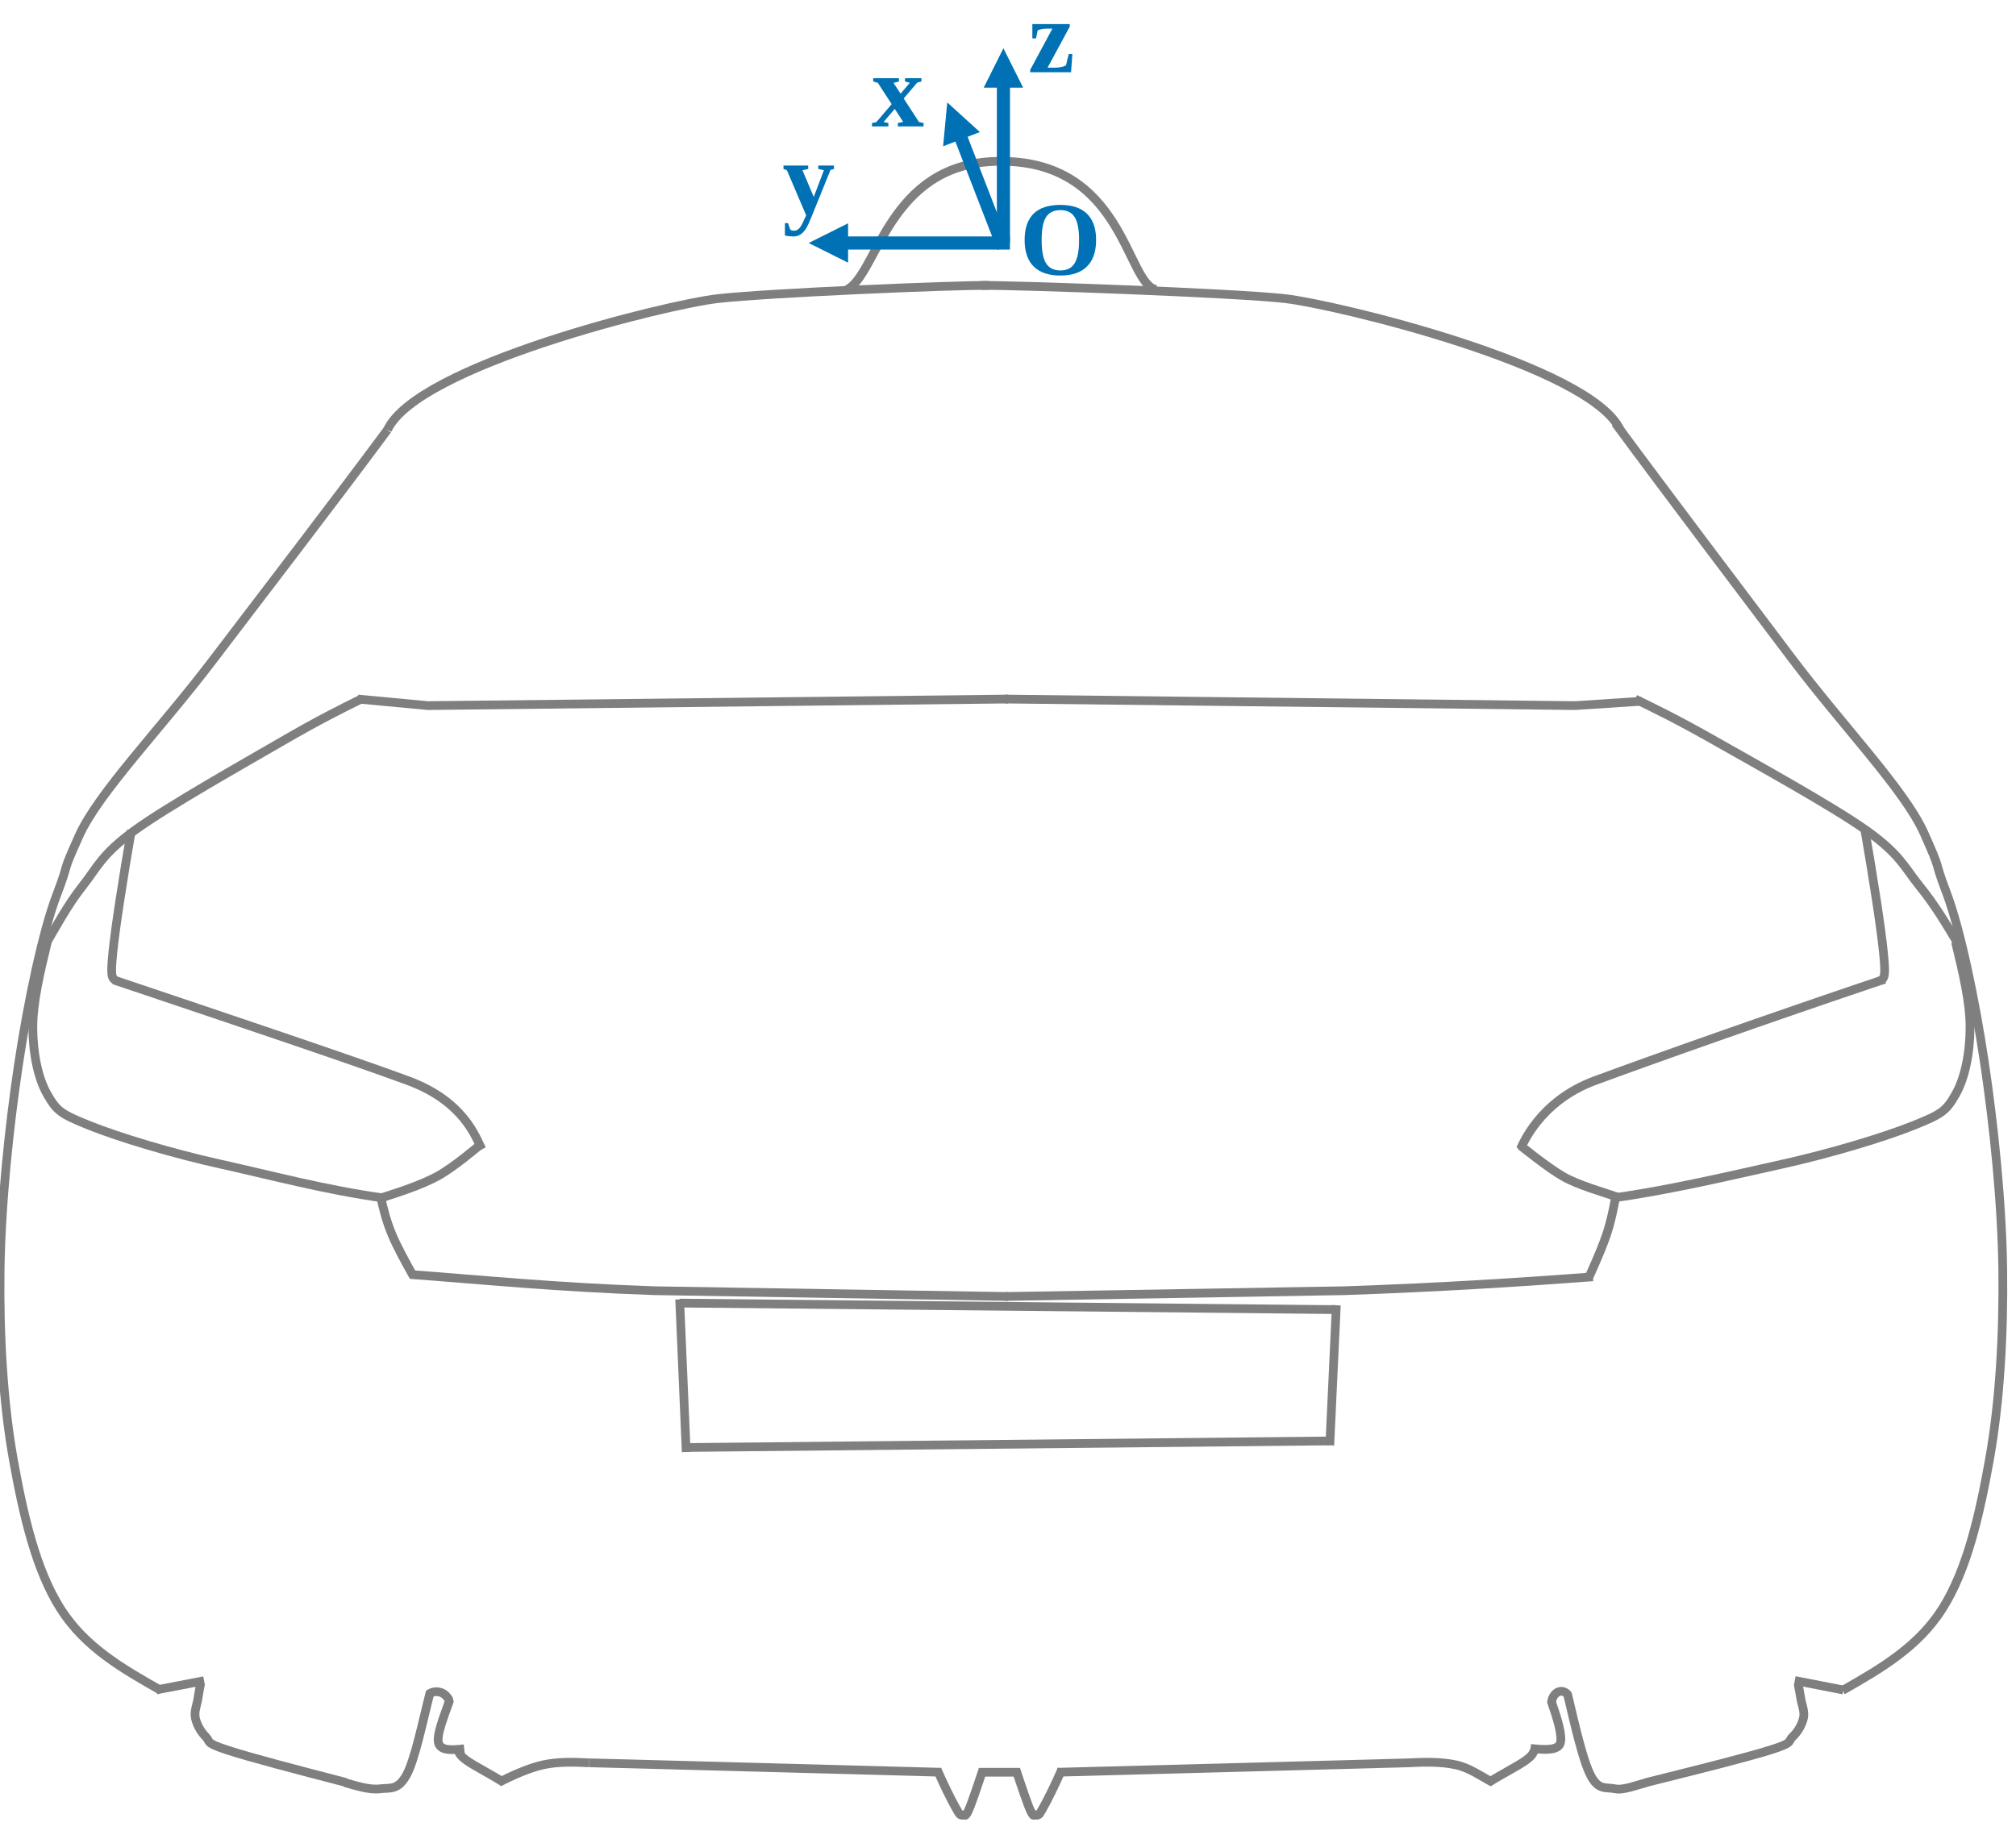
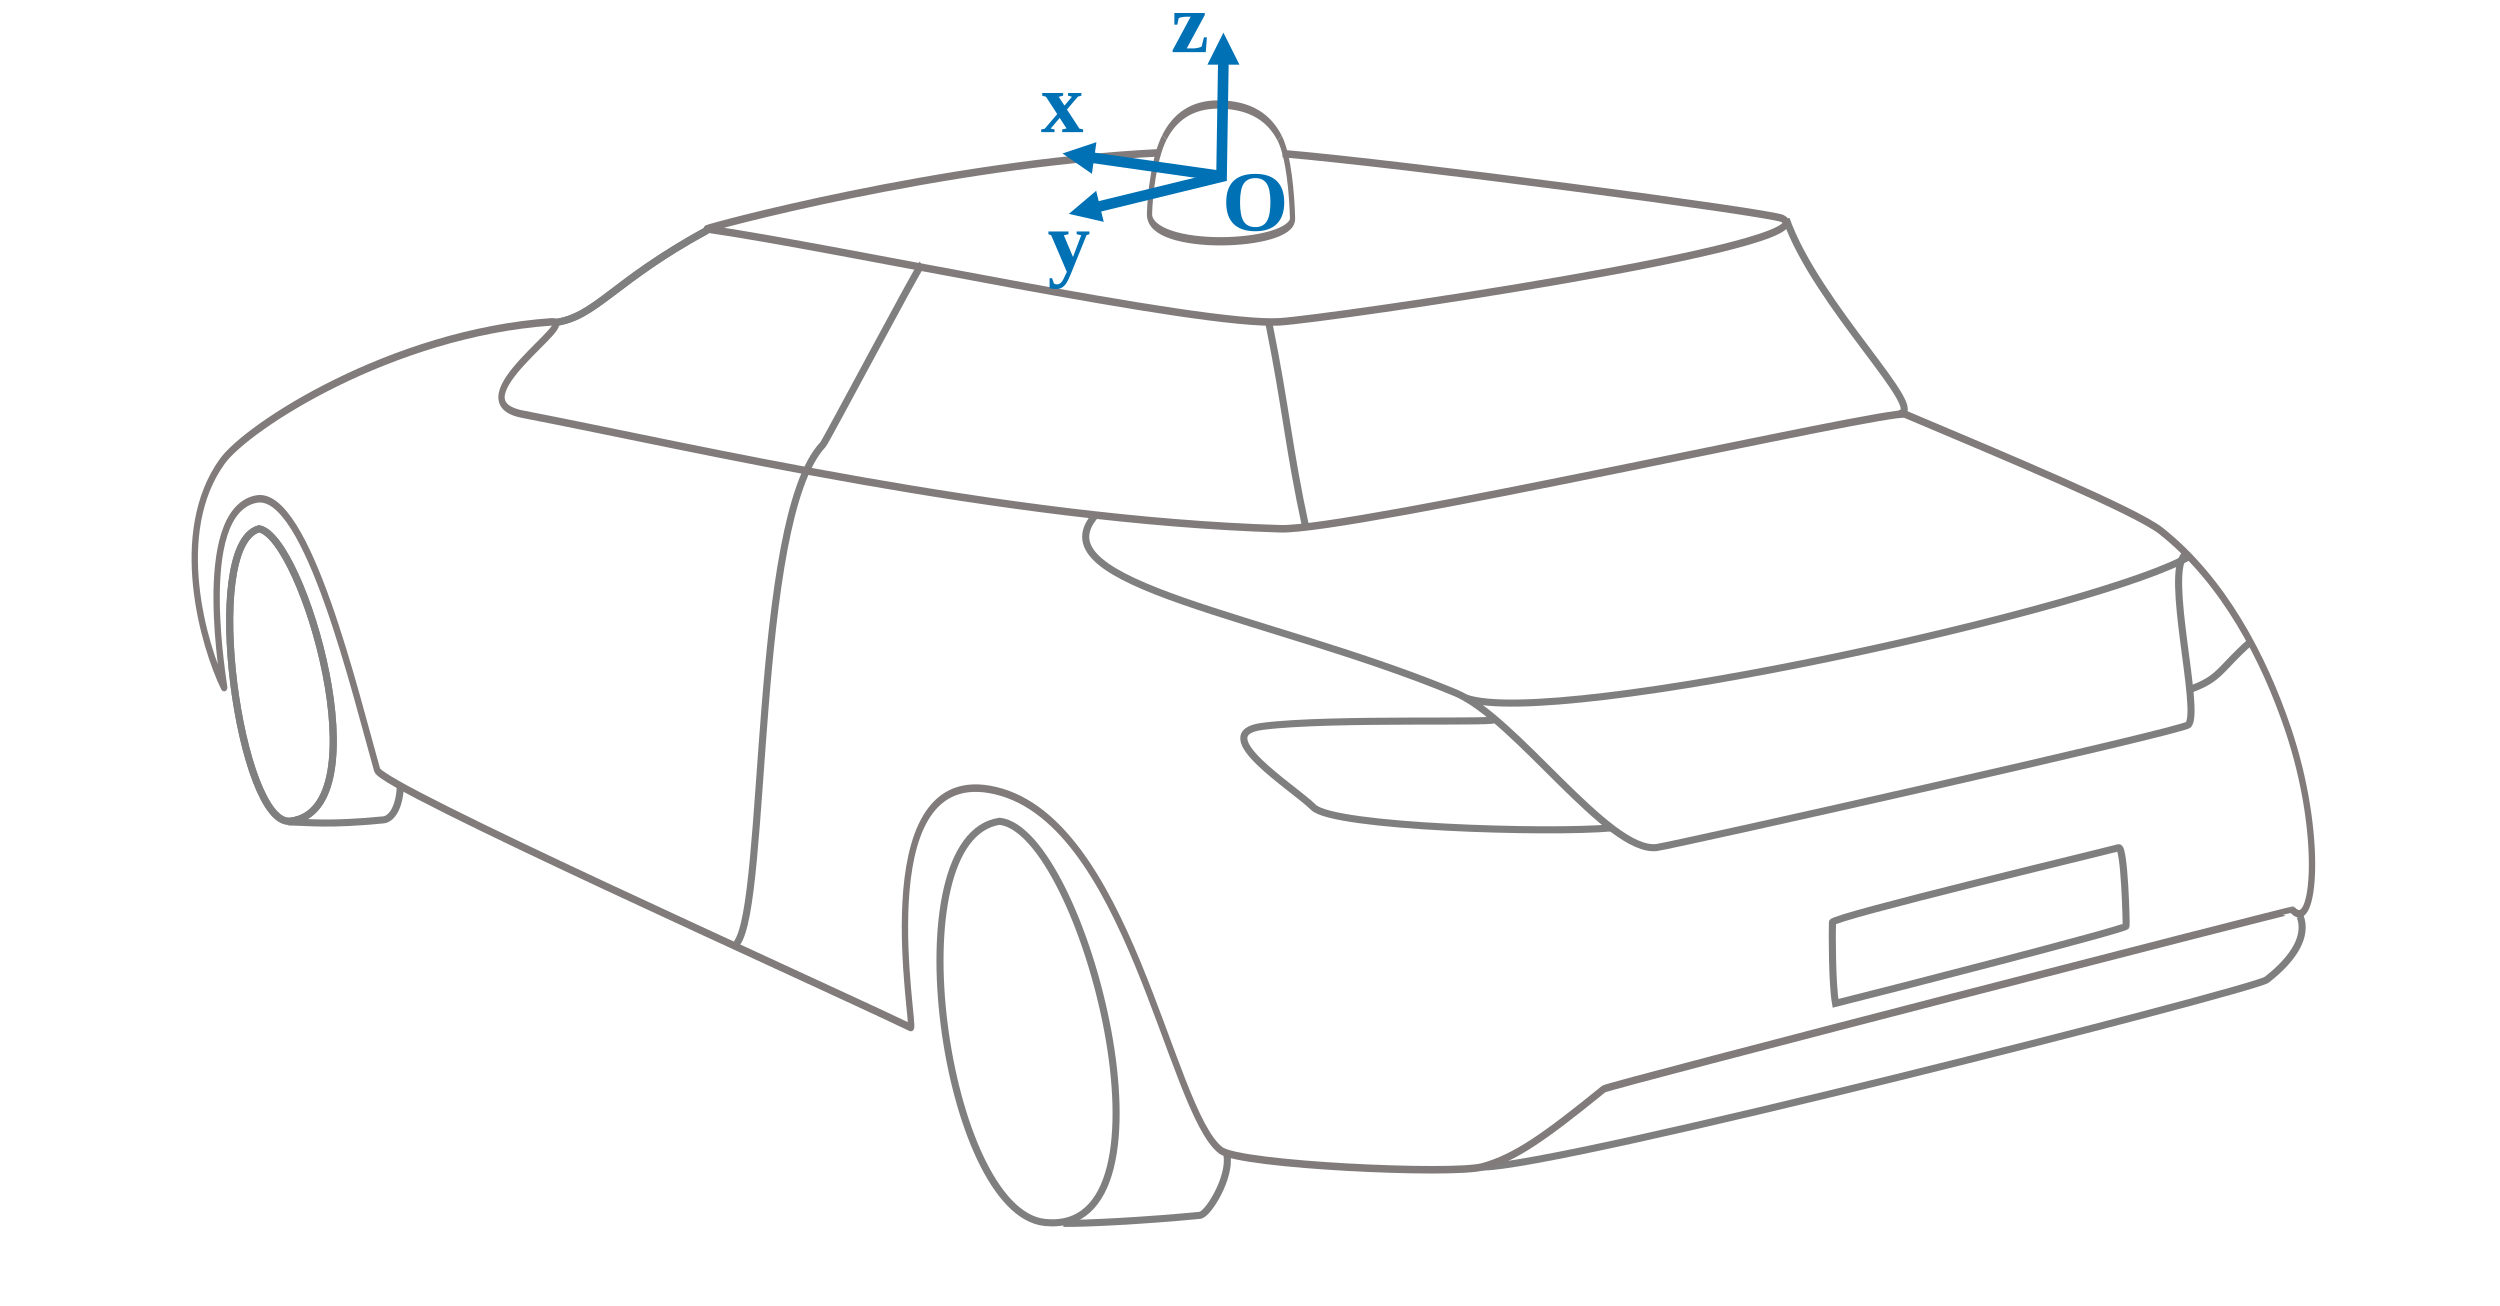
- <svg xmlns="http://www.w3.org/2000/svg" width="100%" height="100%" viewBox="0 0 307 280" version="1.1" xml:space="preserve" style="fill-rule:evenodd;clip-rule:evenodd;stroke-miterlimit:8;">
-   <g transform="matrix(1,0,0,1.08527,-420,-268.062)">
-     <g transform="matrix(1,0,0,0.921429,-1.49985,37.8136)">
-       <path d="M445.994,484.5C440.243,481.233 434.491,477.967 430.747,472.1C427.002,466.233 425.062,457.9 423.524,449.3C421.986,440.7 421.384,430.533 421.518,420.5C421.652,410.467 422.889,398.633 424.327,389.1C425.764,379.567 428.005,368.9 430.145,363.3C432.285,357.7 430.613,360.833 433.555,354.3C436.498,347.767 445.994,338 453.818,327.7C461.642,317.4 471.74,304.3 480.5,292.5" style="fill:none;stroke:rgb(127,127,127);stroke-width:1.33px;" />
+ <svg xmlns="http://www.w3.org/2000/svg" width="100%" height="100%" viewBox="0 0 469 245" version="1.1" xml:space="preserve" style="fill-rule:evenodd;clip-rule:evenodd;stroke-miterlimit:8;">
+   <g transform="matrix(1,0,0,1,-540,-350)">
+     <g transform="matrix(1,0,0,1,-1.13687e-13,35.6323)">
+       <g id="arrow-black">
+             </g>
+       <g transform="matrix(1,0,0,1,120,67.3677)">
+         <path d="M523.881,307.549C531.829,306.563 534.301,300.155 552.584,290.264" style="fill:none;stroke:rgb(127,127,127);stroke-width:1.33px;" />
+       </g>
+       <g transform="matrix(1,0,0,1,120,67.3677)">
+         <path d="M523.881,307.549C531.829,306.563 535.237,299.583 553.52,289.692" style="fill:none;stroke:rgb(127,127,127);stroke-width:1.33px;" />
+       </g>
+       <g transform="matrix(1,0,0,1,120,67.3677)">
+         <path d="M665.002,346.132C661.697,330.923 661.331,323.868 658.028,307.549" style="fill:none;stroke:rgb(127,127,127);stroke-width:1.33px;" />
+       </g>
+       <g transform="matrix(1,0,0,1,231.46,197.642)">
+         <path d="M586.524,335.658C600.358,335.875 731.416,302.361 733.768,300.531C739.058,296.415 741.388,292.25 740.059,288.664" style="fill:none;stroke:rgb(127,127,127);stroke-width:1.33px;" />
+       </g>
+       <g transform="matrix(1,0,0,1,231.46,197.642)">
+         <path d="M446.716,293.754C452.584,286.544 449.688,214.196 462.929,200.13C463.474,199.55 480.833,166.74 481.439,166.362" style="fill:none;stroke:rgb(127,127,127);stroke-width:1.33px;" />
+       </g>
+       <g transform="matrix(1,0,0,1,231.46,197.642)">
+         <path d="M718.405,220.842C714.656,224.163 721.384,249.969 719.089,252.684C718.091,253.865 622.027,275.406 619.317,275.724C610.235,276.789 592.829,251.356 581.54,246.679C546.476,232.15 502.789,226.402 514.011,213.418" style="fill:none;stroke:rgb(127,127,127);stroke-width:1.33px;" />
+       </g>
+       <g transform="matrix(1,0,0,1,231.46,197.642)">
+         <path d="M583.506,247.666C600.464,253.616 704.289,230.464 719.579,220.91" style="fill:none;stroke:rgb(127,127,127);stroke-width:1.33px;" />
+       </g>
+       <g transform="matrix(1,0,0,1,231.46,197.642)">
+         <path d="M652.883,304.953C652.231,301.341 652.242,291.75 652.307,289.749C652.34,288.721 703.106,276.55 705.987,275.757C707.104,275.449 707.469,290.265 707.397,290.469C707.183,291.077 662.076,302.671 652.883,304.953Z" style="fill:none;stroke:rgb(127,127,127);stroke-width:1.33px;" />
+       </g>
+       <g transform="matrix(1,0,0,1,231.46,197.642)">
+         <path d="M730.547,237.283C725.042,242.155 725.089,243.997 719.579,245.985" style="fill:none;stroke:rgb(127,127,127);stroke-width:1.33px;" />
+       </g>
+       <g transform="matrix(1,0,0,1,231.46,197.642)">
+         <path d="M588.387,251.594C592.862,252.505 558.279,251.309 545.35,252.994C534.808,254.368 551.294,264.525 554.937,268.177C558.657,271.906 599.189,273.087 610.827,272.039" style="fill:none;stroke:rgb(127,127,127);stroke-width:1.33px;" />
+       </g>
+       <g transform="matrix(1,0,0,1,231.46,197.642)">
+         <path d="M508.036,346.23C512.173,346.291 523.338,345.723 533.639,344.723C535.179,344.574 539.431,337.623 538.718,333.412" style="fill:none;stroke:rgb(127,127,127);stroke-width:1.33px;" />
+       </g>
+       <g transform="matrix(1,0,0,1,86.0608,122.336)">
+         <path d="M508.036,346.23C512.173,346.291 515.562,346.841 525.864,345.841C527.404,345.692 528.925,343.5 529.045,339.393" style="fill:none;stroke:rgb(127,127,127);stroke-width:1.33px;" />
+       </g>
+       <g transform="matrix(1,0,0,1,57.8686,156.654)">
+         <path d="M530.724,256.918C519.645,259.96 527.201,312.928 536.63,311.764C554.017,309.618 538.935,258.276 530.724,256.918Z" style="fill:none;stroke:rgb(127,127,127);stroke-width:1.33px;" />
+       </g>
+       <g transform="matrix(1,0,0,1,57.8686,156.654)">
+         <path d="M530.724,256.918C519.645,259.96 527.201,312.928 536.63,311.764C554.017,309.618 538.935,258.276 530.724,256.918Z" style="fill:none;stroke:rgb(127,127,127);stroke-width:1.33px;" />
+       </g>
+       <g transform="matrix(1,0,0,1,205.707,211.519)">
+         <path d="M521.817,256.918C501.614,259.96 511.434,330.284 530.33,332.185C557.285,334.895 537.631,258.711 521.817,256.918Z" style="fill:none;stroke:rgb(127,127,127);stroke-width:1.33px;" />
+       </g>
+       <g transform="matrix(1,0,0,1,120,67.3677)">
+         <path d="M776.23,324.581C782.093,324.463 760.778,304.232 755.078,288.084" style="fill:none;stroke:rgb(127,127,127);stroke-width:1.33px;" />
+       </g>
+       <g id="arrow-black1" transform="matrix(-0.843561,0,0,1,1167,-13.5646)">
+         <path d="M413.544,546.823C420.064,548.363 467.496,546.518 471.788,543.741C483.272,536.311 492.313,480.525 523.25,476.016C550.773,472.004 539.572,521.174 540.721,520.71C564.677,511.042 658.285,475.695 659.406,472.382C664.123,458.444 675.007,419.61 686.329,421.569C700.56,424.03 693.126,457.498 693.43,456.97C698.015,449.004 705.299,427.892 693.842,414.477C688.273,407.956 656.243,390.423 620.656,388.314C613.842,387.911 642.638,403.092 627.048,405.638C588.607,411.915 520.545,425.509 458.567,427.13C442.802,427.542 322.575,404.576 319.596,405.638C297.703,413.443 268.397,423.739 262.717,427.518C248.758,436.806 239.735,451.464 234.414,464.78C226.526,484.521 228.508,503.154 233.381,498.69C233.546,498.539 385.653,531.563 386.615,532.224C400.031,541.428 406.424,545.141 413.544,546.823Z" style="fill:none;stroke:rgb(129,123,123);stroke-width:1.41px;stroke-linejoin:round;stroke-miterlimit:1.5;" />
+       </g>
+       <g id="arrow-black2" transform="matrix(-0.843561,0,0,1,1167,-13.5646)">
+         <path d="M458.021,356.746C431.695,358.62 349.527,367.792 346.894,368.924C335.303,373.905 448.153,387.786 458.697,388.307C476.445,389.184 557.138,374.384 586.101,370.879C586.721,370.804 533.904,358.599 485.276,356.587" style="fill:none;stroke:rgb(129,123,123);stroke-width:1.41px;stroke-linejoin:round;stroke-miterlimit:1.5;" />
+         <g transform="matrix(1,0,0,1.33977,-4.14329,-132.856)">
+           <path d="M462.839,363.276C460.813,365.764 460.114,371.115 459.971,374.507C459.801,378.531 492.017,379.259 491.782,373.871C491.661,371.086 490.744,366.009 488.474,363.18" style="fill:none;stroke:rgb(129,123,123);stroke-width:1.16px;stroke-linejoin:round;stroke-miterlimit:1.5;" />
+         </g>
+         <g transform="matrix(1,0,0,1.33977,-4.14329,-132.856)">
+           <path d="M488.474,363.18C486.313,360.486 482.588,358.491 476.178,358.564C469.127,358.644 465.107,360.491 462.839,363.276" style="fill:none;stroke:rgb(129,123,123);stroke-width:1.16px;stroke-linejoin:round;stroke-miterlimit:1.5;" />
+         </g>
+       </g>
    </g>
-     <g transform="matrix(1,0,0,0.921429,-1.49985,39.6565)">
-       <path d="M480.5,290.5C485.026,280.718 523.109,271.376 530.825,270.506C538.542,269.637 566.836,268.433 572.114,268.5" style="fill:none;stroke:rgb(127,127,127);stroke-width:1.33px;" />
-     </g>
-     <g transform="matrix(1,0,0,0.921429,-1.49985,39.6565)">
-       <path d="M597.586,269.141C592.962,268.403 592.699,249.087 573.174,249.605C556.719,250.041 555.102,266.889 550.468,269.141" style="fill:none;stroke:rgb(127,127,127);stroke-width:1.33px;" />
-     </g>
-     <g transform="matrix(-1,0,0,0.921429,1146.5,39.6565)">
-       <path d="M479.77,290.5C484.296,280.718 523.109,271.376 530.825,270.506C538.542,269.637 571.878,268.433 577.156,268.5" style="fill:none;stroke:rgb(127,127,127);stroke-width:1.33px;" />
-     </g>
-     <g transform="matrix(1,0,0,0.921429,-1.49985,37.8136)">
-       <path d="M494.876,402.087C493.969,400.306 492.183,394.78 483.621,391.621C475.059,388.462 456.748,382.314 438.969,376.333" style="fill:none;stroke:rgb(127,127,127);stroke-width:1.33px;" />
-     </g>
-     <g transform="matrix(1,0,0,0.921429,-1.49985,37.8136)">
-       <path d="M439.242,376.5C438.537,375.927 438.302,376.009 438.678,372.175C439.054,368.342 440.23,360.855 441.5,353.5" style="fill:none;stroke:rgb(127,127,127);stroke-width:1.33px;" />
-     </g>
-     <g transform="matrix(1,0,0,0.921429,-1.49985,37.8136)">
-       <path d="M428.148,371.4C429.801,368.569 431.806,364.839 434.054,362.008C436.302,359.178 436.93,357.189 441.988,353.516C447.045,349.843 458.649,343.306 464.401,339.97C470.153,336.634 473.327,335.067 476.5,333.5" style="fill:none;stroke:rgb(127,127,127);stroke-width:1.33px;" />
-     </g>
-     <g transform="matrix(1,0,0,0.921429,-1.49985,37.8136)">
-       <path d="M475.992,333.5L486.658,334.5L575,333.5" style="fill:none;stroke:rgb(127,127,127);stroke-width:1.33px;" />
-     </g>
-     <g transform="matrix(1,0,0,0.921429,-1.49985,37.8136)">
-       <path d="M428.708,370.5C427.604,375.061 426.5,379.623 426.5,383.495C426.5,387.367 427.27,391.239 428.708,393.733C430.147,396.227 430.716,396.687 435.132,398.459C439.548,400.231 447.645,402.692 455.206,404.365C462.768,406.039 471.039,408.27 479.905,409.5" style="fill:none;stroke:rgb(127,127,127);stroke-width:1.33px;" />
-     </g>
-     <g transform="matrix(1,0,0,0.921429,-1.49985,37.8136)">
-       <path d="M479.5,409.5C482.521,408.526 485.542,407.551 488.042,406.218C490.542,404.885 494.5,401.5 494.5,401.5" style="fill:none;stroke:rgb(127,127,127);stroke-width:1.33px;" />
-     </g>
-     <g transform="matrix(1,0,0,0.921429,-1.49985,37.8136)">
-       <path d="M575,424.5L521.182,423.618C506.349,423.118 494.924,421.959 483.999,421.15" style="fill:none;stroke:rgb(127,127,127);stroke-width:1.33px;" />
-     </g>
-     <g transform="matrix(1,0,0,0.921429,-1.49985,37.8136)">
-       <path d="M484.5,421.5C483.25,419.254 482,417.008 481.167,415.008C480.333,413.008 479.917,411.254 479.5,409.5" style="fill:none;stroke:rgb(127,127,127);stroke-width:1.33px;" />
-     </g>
-     <g transform="matrix(-1,-8.05539e-08,-8.74228e-08,0.921429,725,306.41)">
-       <path d="M24.411,193C18.679,189.723 12.947,186.446 9.215,180.561C5.483,174.676 3.55,166.317 2.017,157.69C0.484,149.063 -0.115,138.865 0.018,128.8C0.151,118.736 1.384,106.866 2.817,97.303C4.25,87.739 6.483,77.04 8.615,71.422C10.748,65.805 9.082,68.948 12.014,62.394C14.947,55.84 24.377,46.11 32.208,35.711C40.039,25.312 50.269,11.837 59,0" style="fill:none;stroke:rgb(127,127,127);stroke-width:1.33px;" />
-     </g>
-     <g transform="matrix(-1,-8.05539e-08,-8.74228e-08,0.921429,707,384.731)">
-       <path d="M55.477,25.587C55.269,25.18 52.683,18.28 44.121,15.121C35.559,11.962 17.779,5.651 0,-0.33" style="fill:none;stroke:rgb(127,127,127);stroke-width:1.33px;" />
-     </g>
-     <g transform="matrix(-1,-8.05539e-08,-8.74228e-08,0.921429,707,363.539)">
-       <path d="M0.742,23C0.037,22.427 -0.198,22.509 0.178,18.675C0.554,14.842 1.73,7.355 3,0" style="fill:none;stroke:rgb(127,127,127);stroke-width:1.33px;" />
-     </g>
-     <g transform="matrix(-1,-8.05539e-08,-8.74228e-08,0.921429,718,345.11)">
-       <path d="M0,37C1.687,34.169 3.375,31.339 5.669,28.508C7.964,25.678 8.605,23.689 13.769,20.016C18.932,16.343 30.777,9.806 36.649,6.47C42.521,3.134 45.76,1.567 49,0" style="fill:none;stroke:rgb(127,127,127);stroke-width:1.33px;" />
-     </g>
-     <g transform="matrix(-1,-8.05539e-08,-8.74228e-08,0.921429,670,345.11)">
-       <path d="M0,0.333L10.158,1L97,0" style="fill:none;stroke:rgb(127,127,127);stroke-width:1.33px;" />
-     </g>
-     <g transform="matrix(-1,-8.05539e-08,-8.74228e-08,0.921429,720,379.203)">
-       <path d="M2.208,0C1.104,4.561 0,9.123 0,12.995C0,16.867 0.77,20.739 2.208,23.233C3.647,25.727 4.216,26.187 8.632,27.959C13.048,29.731 21.145,32.192 28.706,33.865C36.268,35.539 45.574,37.77 54.44,39" style="fill:none;stroke:rgb(127,127,127);stroke-width:1.33px;" />
-     </g>
-     <g transform="matrix(-1,-8.05539e-08,-8.74228e-08,0.921429,666,407.767)">
-       <path d="M-0.733,8C2.086,7.026 5.639,6.051 7.972,4.718C10.306,3.385 14.477,-0 14.477,-0" style="fill:none;stroke:rgb(127,127,127);stroke-width:1.33px;" />
-     </g>
-     <g transform="matrix(-1,-8.05539e-08,-8.74228e-08,0.921429,661,426.196)">
-       <path d="M88,3L36.27,2.118C21.604,1.618 9.225,0.809 -1.577,-0" style="fill:none;stroke:rgb(127,127,127);stroke-width:1.33px;" />
-     </g>
-     <g transform="matrix(-1,-8.05539e-08,-8.74228e-08,0.921429,666,415.139)">
-       <path d="M4,12C3.72,11.371 3.44,10.742 3.167,10.118C2.466,8.515 1.813,6.948 1.333,5.508C0.667,3.508 0.333,1.754 0,0" style="fill:none;stroke:rgb(127,127,127);stroke-width:1.33px;" />
-     </g>
-     <g transform="matrix(1,0,0,0.921429,-1.80489,37.8357)">
-       <path d="M445.603,484.397L452.884,482.998" style="fill:none;stroke:rgb(127,127,127);stroke-width:1.33px;" />
-     </g>
-     <g transform="matrix(1,0,0,0.921429,-1.80489,37.8357)">
-       <path d="M474.5,498.5C467.258,496.616 460.016,494.733 456.452,493.569C452.889,492.404 453.935,492.336 453.118,491.514C452.3,490.692 451.744,489.596 451.548,488.637C451.352,487.678 451.81,486.616 451.94,485.76C452.071,484.904 452.202,484.202 452.333,483.5" style="fill:none;stroke:rgb(127,127,127);stroke-width:1.33px;" />
-     </g>
-     <g transform="matrix(1,0,0,0.921429,-1.80489,37.8357)">
-       <path d="M487.331,484.67C486.123,489.359 484.978,495.114 483.664,497.441C482.35,499.769 481.142,499.263 479.615,499.465C478.088,499.667 475.886,498.964 474.279,498.5" style="fill:none;stroke:rgb(127,127,127);stroke-width:1.33px;" />
-     </g>
-     <g transform="matrix(1,0,0,0.921429,-1.03573,37.9925)">
-       <path d="M486.303,484.898C487.188,484.237 488.441,484.418 489.102,485.303C489.301,485.569 489.363,485.45 489.479,486.21" style="fill:none;stroke:rgb(127,127,127);stroke-width:1.33px;" />
-     </g>
-     <g transform="matrix(1,0,0,0.921429,-1.80489,37.8357)">
-       <path d="M490.248,486.05C489.385,488.519 488.183,491.438 488.615,492.583C489.047,493.727 490.773,493.547 492.5,493.368" style="fill:none;stroke:rgb(127,127,127);stroke-width:1.33px;" />
-     </g>
-     <g transform="matrix(1,0,0,0.921429,-1.80489,37.8357)">
-       <path d="M498.5,498.5C496.7,497.327 494.067,496 492.9,495.167C491.733,494.333 491.7,493.932 491.5,493.5" style="fill:none;stroke:rgb(127,127,127);stroke-width:1.33px;" />
-     </g>
-     <g transform="matrix(1,0,0,0.921429,-1.80489,37.8357)">
-       <path d="M497.83,498.46C499.673,497.493 502.348,496.286 504.515,495.81C506.682,495.334 509.084,495.374 511.509,495.5" style="fill:none;stroke:rgb(127,127,127);stroke-width:1.33px;" />
-     </g>
-     <g transform="matrix(1,0,0,0.921429,-1.80489,37.8357)">
-       <path d="M565.048,496.938L511.5,495.5" style="fill:none;stroke:rgb(127,127,127);stroke-width:1.33px;" />
-     </g>
-     <g transform="matrix(1,0,0,0.921429,-1.80489,37.8357)">
-       <path d="M564.5,496.5C565.5,498.799 566.633,501.098 567.3,502.265C567.967,503.431 567.9,503.466 568.5,503.5" style="fill:none;stroke:rgb(127,127,127);stroke-width:1.33px;" />
-     </g>
-     <g transform="matrix(1,0,0,0.921429,-1.80489,37.8357)">
-       <path d="M571.5,496.5C570.603,499.198 569.706,501.896 569.206,502.938C568.706,503.98 568.603,503.367 568.5,502.754" style="fill:none;stroke:rgb(127,127,127);stroke-width:1.33px;" />
-     </g>
-     <g transform="matrix(-1,-8.05539e-08,-8.74228e-08,0.921429,699.695,483.346)">
-       <path d="M-1.013,0.911L6.385,-0.529" style="fill:none;stroke:rgb(127,127,127);stroke-width:1.33px;" />
-     </g>
-     <g transform="matrix(-1,-8.05539e-08,-8.74228e-08,0.921429,694.695,483.346)">
-       <path d="M24,15C16.443,13.116 8.886,11.233 5.168,10.069C1.449,8.904 2.541,8.836 1.688,8.014C0.835,7.192 0.255,6.096 0.05,5.137C-0.155,4.178 0.323,3.116 0.46,2.26C0.596,1.404 0.733,0.702 0.869,0" style="fill:none;stroke:rgb(127,127,127);stroke-width:1.33px;" />
-     </g>
-     <g transform="matrix(-1,-8.05539e-08,-8.74228e-08,0.921429,670.695,485.189)">
-       <path d="M12.009,-0.548C10.894,4.141 9.672,9.614 8.459,11.941C7.246,14.269 6.115,13.67 4.721,13.965C3.522,14.219 1.32,13.371 -0.074,13" style="fill:none;stroke:rgb(127,127,127);stroke-width:1.33px;" />
-     </g>
-     <g transform="matrix(-1,-8.05539e-08,-8.74228e-08,0.921429,659.251,484.368)">
-       <path d="M0.441,0.583C1.028,-0.196 1.978,-0.194 2.563,0.588C2.803,0.91 2.954,1.331 2.991,1.782" style="fill:none;stroke:rgb(127,127,127);stroke-width:1.33px;" />
-     </g>
-     <g transform="matrix(-1,-8.05539e-08,-8.74228e-08,0.921429,657.695,486.111)">
-       <path d="M1.469,-0.391C0.605,2.078 -0.317,4.938 0.115,6.083C0.546,7.227 2.887,6.988 4.614,6.809" style="fill:none;stroke:rgb(127,127,127);stroke-width:1.33px;" />
-     </g>
-     <g transform="matrix(-1,-8.05539e-08,-8.74228e-08,0.921429,653.695,492.561)">
-       <path d="M7,5C5.2,3.827 2.567,2.5 1.4,1.667C0.233,0.833 0.2,0.432 0,0" style="fill:none;stroke:rgb(127,127,127);stroke-width:1.33px;" />
-     </g>
-     <g transform="matrix(-1,-8.05539e-08,-8.74228e-08,0.921429,647.695,494.404)">
-       <path d="M0.366,3C2.209,2.033 3.848,0.786 6.015,0.31C8.182,-0.166 10.729,-0.126 13.154,0" style="fill:none;stroke:rgb(127,127,127);stroke-width:1.33px;" />
-     </g>
-     <g transform="matrix(-1,-8.05539e-08,-8.74228e-08,0.921429,634.695,494.404)">
-       <path d="M53.654,1.438L0,0" style="fill:none;stroke:rgb(127,127,127);stroke-width:1.33px;" />
-     </g>
-     <g transform="matrix(-1,-8.05539e-08,-8.74228e-08,0.921429,581.695,495.325)">
-       <path d="M0,0C1,2.299 2.133,4.598 2.8,5.765C3.467,6.931 3.4,6.966 4,7" style="fill:none;stroke:rgb(127,127,127);stroke-width:1.33px;" />
-     </g>
-     <g transform="matrix(-1,-8.05539e-08,-8.74228e-08,0.921429,577.695,495.325)">
-       <path d="M3,0C2.103,2.698 1.206,5.395 0.706,6.438C0.206,7.48 0.103,6.867 0,6.254" style="fill:none;stroke:rgb(127,127,127);stroke-width:1.33px;" />
-     </g>
-     <g transform="matrix(-1,-8.05539e-08,-8.74228e-08,0.921429,574.762,495.325)">
-       <path d="M-0.577,0.438L5.642,0.438" style="fill:none;stroke:rgb(127,127,127);stroke-width:1.33px;" />
-     </g>
-     <g transform="matrix(1,0,0,0.921429,0,38.7361)">
-       <path d="M523.5,424.5L623.5,425.5" style="fill:none;stroke:rgb(127,127,127);stroke-width:1.33px;" />
-     </g>
-     <g transform="matrix(1,0,0,0.921429,0,38.7361)">
-       <path d="M524.5,446.5L622.5,445.5" style="fill:none;stroke:rgb(127,127,127);stroke-width:1.33px;" />
-     </g>
-     <g transform="matrix(1,0,0,0.921429,0,38.7361)">
-       <path d="M622.5,446.164L623.5,424.832" style="fill:none;stroke:rgb(127,127,127);stroke-width:1.33px;" />
-     </g>
-     <g transform="matrix(1,0,0,0.921429,0,38.7361)">
-       <path d="M524.5,447.189L523.5,423.937" style="fill:none;stroke:rgb(127,127,127);stroke-width:1.33px;" />
-     </g>
-     <g id="Coordinate-system" transform="matrix(1,0,0,0.921429,-258.058,-40.7258)">
-       <g transform="matrix(-0.654031,0.756467,-0.756467,-0.654031,993.284,288.315)">
+     <g id="Coordinate-system" transform="matrix(1,0,0,1,-61.6749,33.5863)">
+       <g transform="matrix(0.999999,-6.57e-28,-9.7202e-28,1,678.331,269.644)">
        <g id="arrow-blue">
          <g>
-             <path d="M147.205,99.583L141.74,103.473L141.907,96.767L147.205,99.583Z" style="fill:rgb(0,113,180);" />
-             <path d="M152.857,82.555C152.857,82.555 147.242,93.121 143.993,99.234" style="fill:none;stroke:rgb(0,113,180);stroke-width:2px;stroke-linejoin:round;stroke-miterlimit:1.5;" />
+             <path d="M149.857,58.896L152.857,52.896L155.857,58.896L149.857,58.896Z" style="fill:rgb(0,113,180);" />
+             <path d="M152.494,80.659L152.857,57.696" style="fill:none;stroke:rgb(0,113,180);stroke-width:2px;stroke-linejoin:round;stroke-miterlimit:1.5;" />
          </g>
        </g>
      </g>
-       <g transform="matrix(0.999999,-6.57e-28,-9.7202e-28,1,678.004,266.716)">
+       <g transform="matrix(-0.971549,0.236838,-0.236838,-0.971549,999.298,393.463)">
        <g id="arrow-blue1">
          <g>
-             <path d="M149.857,58.896L152.857,52.896L155.857,58.896L149.857,58.896Z" style="fill:rgb(0,113,180);" />
-             <path d="M152.857,82.555L152.857,57.696" style="fill:none;stroke:rgb(0,113,180);stroke-width:2px;stroke-linejoin:round;stroke-miterlimit:1.5;" />
-           </g>
-         </g>
-       </g>
-       <g transform="matrix(-0.999999,-1.22465e-16,1.22465e-16,-1,983.955,431.826)">
-         <g id="arrow-blue2">
-           <g>
            <path d="M176.75,79.555L182.75,82.555L176.75,85.555L176.75,79.555Z" style="fill:rgb(0,113,180);" />
-             <g transform="matrix(1.03004,1.97362e-29,-2.91993e-29,1,-5.34559,0)">
+             <g transform="matrix(1.01334,8.76139e-30,-1.29623e-29,1,-2.37304,0)">
              <path d="M152.857,82.555L177.95,82.555" style="fill:none;stroke:rgb(0,113,180);stroke-width:2px;stroke-linejoin:round;stroke-miterlimit:1.5;" />
            </g>
          </g>
        </g>
      </g>
-       <g transform="matrix(1,0,0,1,810.781,331.514)">
+       <g transform="matrix(-0.989988,-0.141144,0.141144,-0.989989,970.268,452.728)">
+         <g id="arrow-blue2">
+           <g>
+             <path d="M176.75,79.555L182.75,82.555L176.75,85.555L176.75,79.555Z" style="fill:rgb(0,113,180);" />
+             <g transform="matrix(1.01334,8.76139e-30,-1.29623e-29,1,-2.37304,0)">
+               <path d="M152.857,82.555L177.95,82.555" style="fill:none;stroke:rgb(0,113,180);stroke-width:2px;stroke-linejoin:round;stroke-miterlimit:1.5;" />
+             </g>
+           </g>
+         </g>
+       </g>
+       <g transform="matrix(1,0,0,1,796.945,341.205)">
        <text x="0px" y="0px" style="font-family:'TimesNewRomanPS-BoldMT', 'Times New Roman';font-weight:700;font-size:16px;fill:rgb(0,113,180);">x</text>
      </g>
-       <g transform="matrix(1.11514,0,0,1.11514,834.622,323.264)">
+       <g transform="matrix(1.11514,0,0,1.11514,821.344,326.193)">
        <text x="0px" y="0px" style="font-family:'TimesNewRomanPS-BoldMT', 'Times New Roman';font-weight:700;font-size:14.348px;fill:rgb(0,113,180);">z</text>
      </g>
-       <g transform="matrix(1,0,0,1,797.213,344.823)">
+       <g transform="matrix(1,0,0,1,798.203,367.182)">
        <text x="0px" y="0px" style="font-family:'TimesNewRomanPS-BoldMT', 'Times New Roman';font-weight:700;font-size:16px;fill:rgb(0,113,180);">y</text>
      </g>
-       <g transform="matrix(1.12889,0,0,1.12889,833.314,354.071)">
+       <g transform="matrix(1.12889,0,0,1.12889,830.938,359.635)">
        <text x="0px" y="0px" style="font-family:'TimesNewRomanPS-BoldMT', 'Times New Roman';font-weight:700;font-size:14.173px;fill:rgb(0,113,180);">O</text>
      </g>
    </g>
  </g>
</svg>
